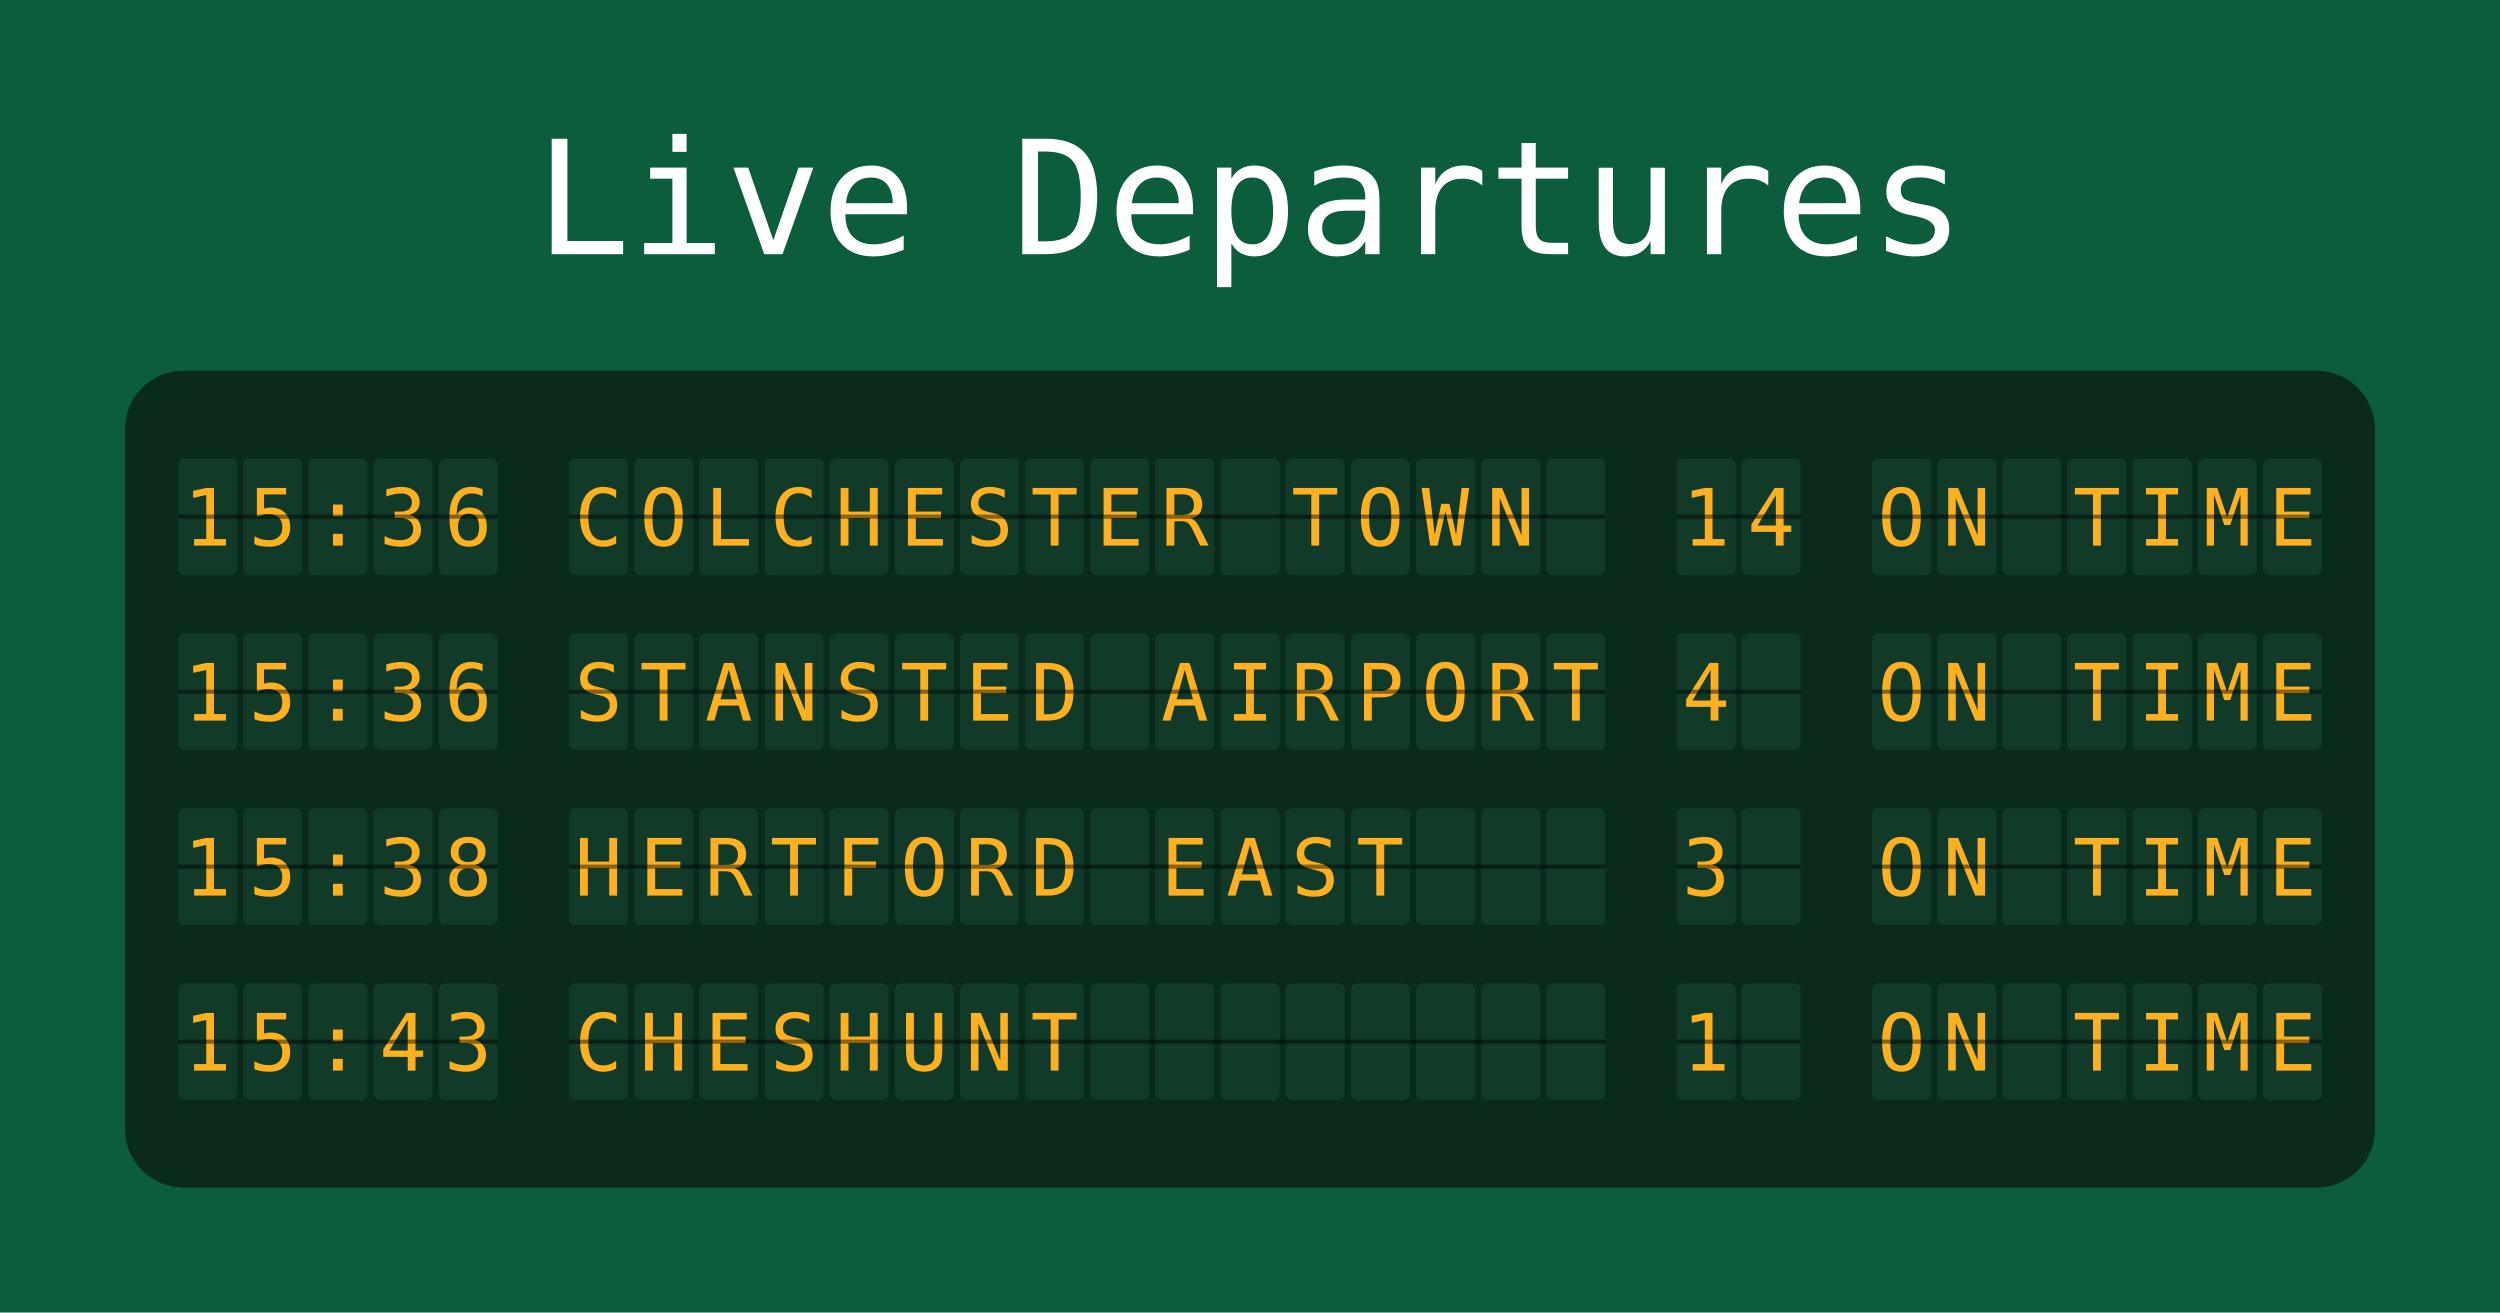
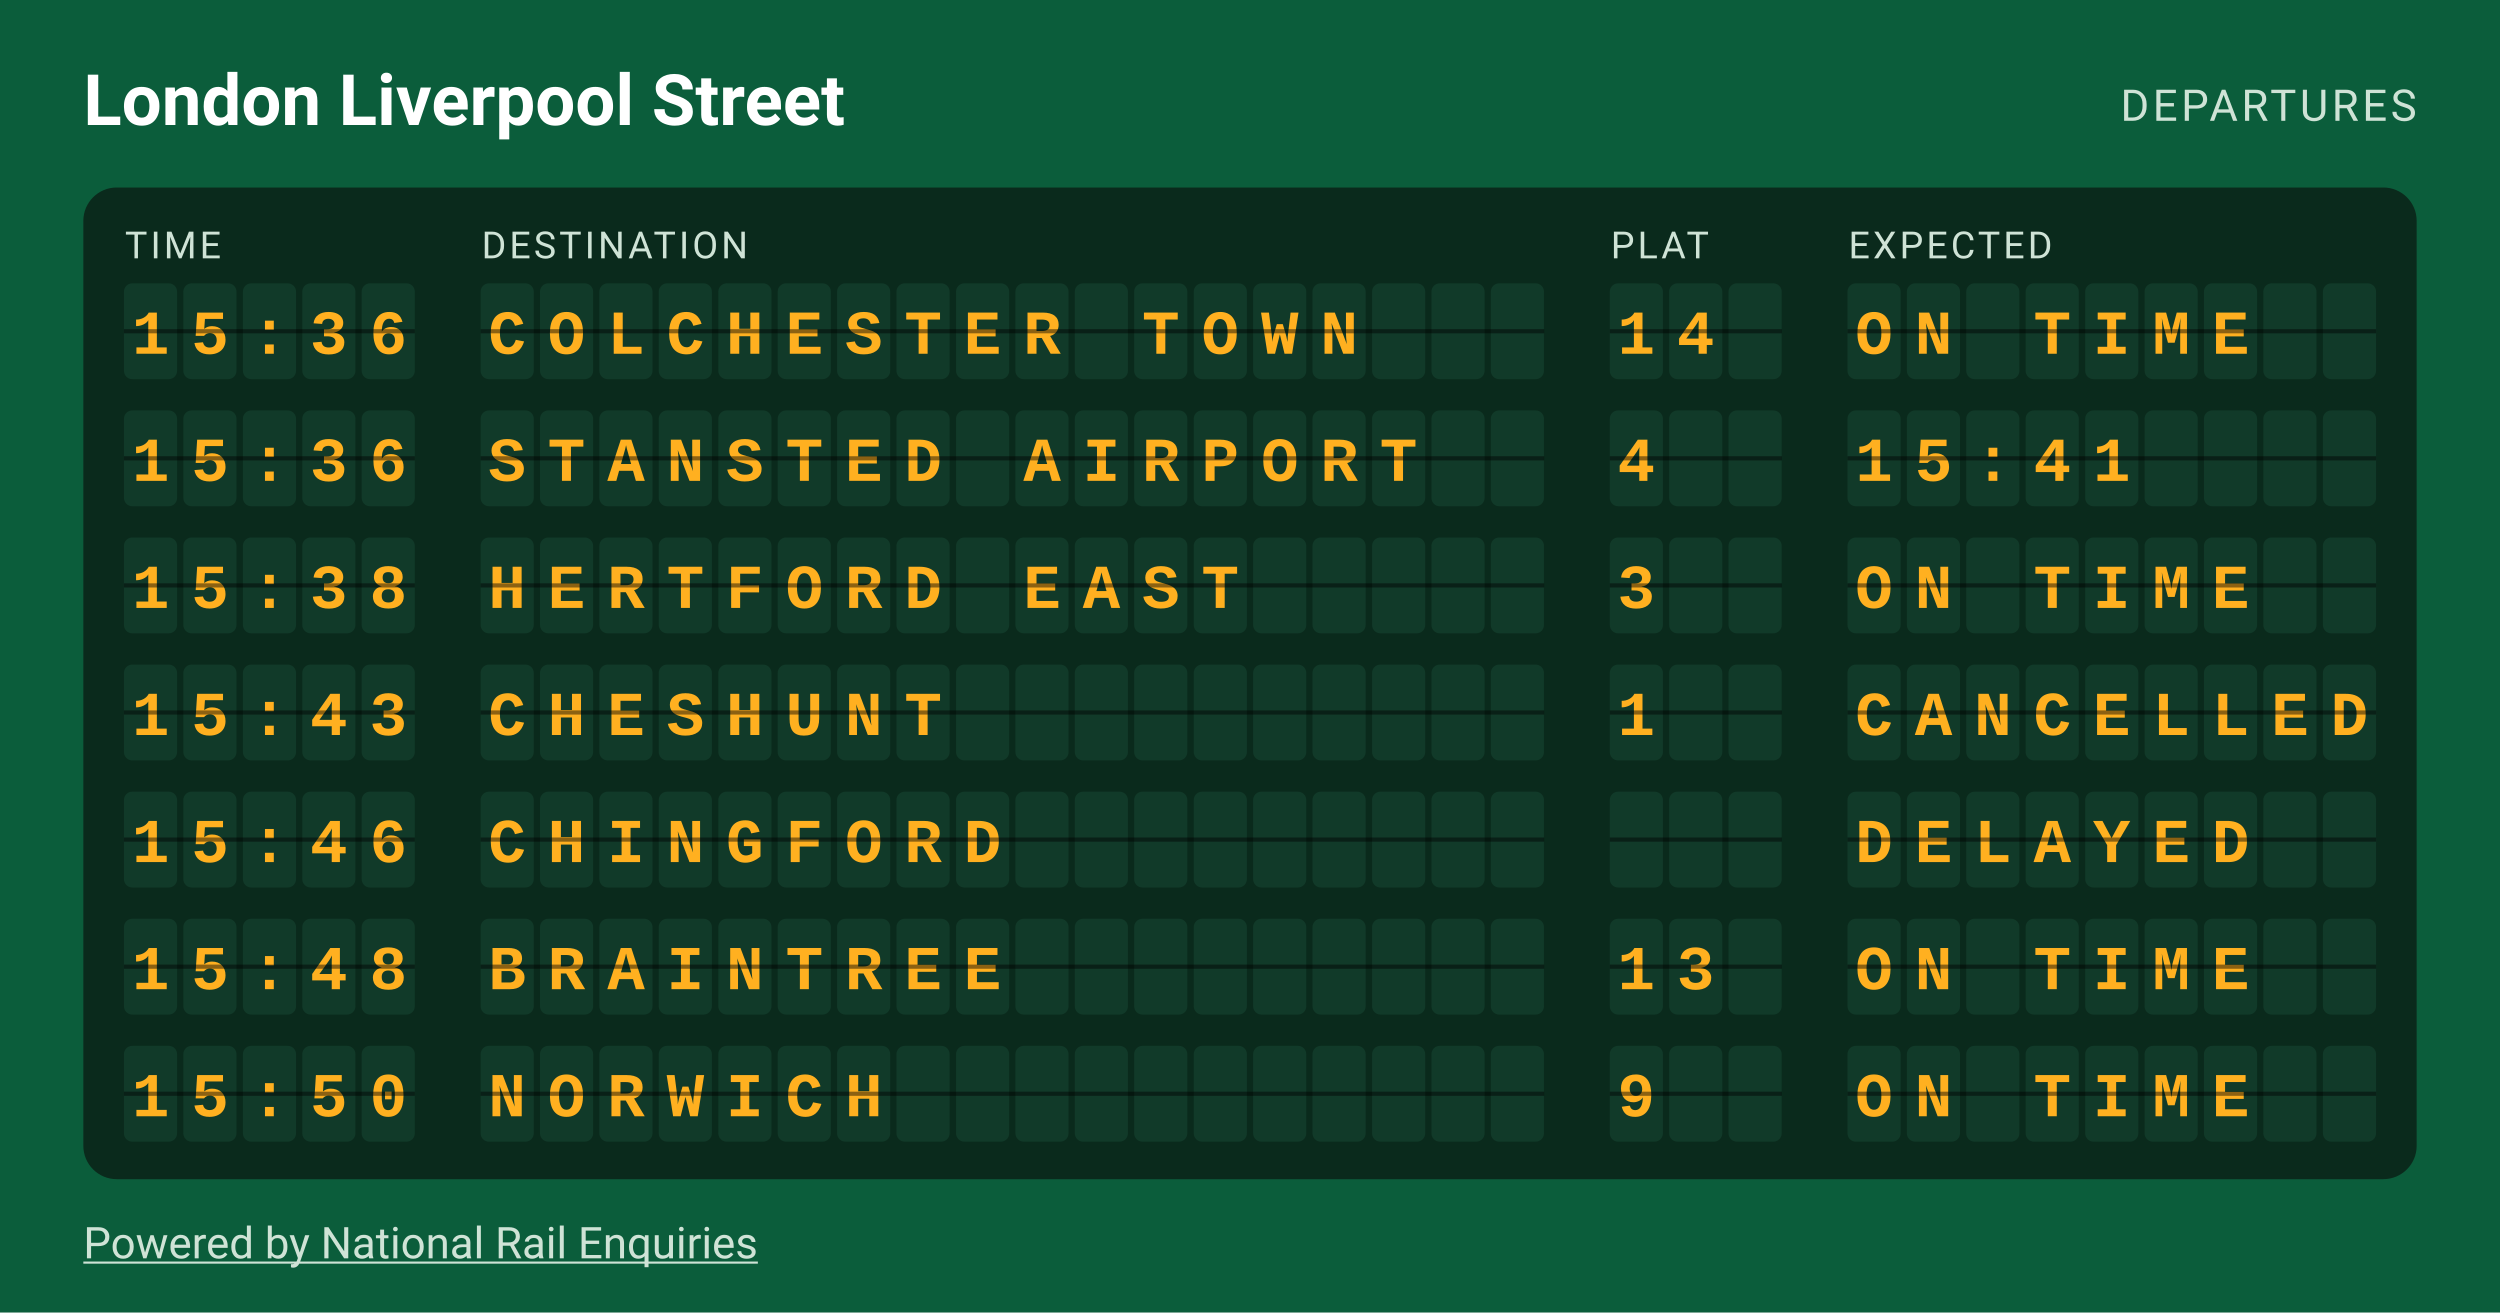
<svg xmlns="http://www.w3.org/2000/svg" viewBox="0 0 1200 630" width="1200" height="630">
  <rect width="1200" height="630" fill="#0b5d3b" />
-   <text x="600" y="122" text-anchor="middle" font-family="Menlo, monospace" font-size="76" fill="#ffffff">Live Departures</text>
-   <rect x="60" y="178" width="1080" height="392" rx="28" fill="#0a2a1c" />
-   <g fill="#113a29">
-     <rect x="85.5" y="220" width="28.3" height="56" rx="3" />
-     <rect x="116.8" y="220" width="28.3" height="56" rx="3" />
-     <rect x="148" y="220" width="28.3" height="56" rx="3" />
-     <rect x="179.3" y="220" width="28.3" height="56" rx="3" />
-     <rect x="210.6" y="220" width="28.3" height="56" rx="3" />
-     <rect x="273.1" y="220" width="28.3" height="56" rx="3" />
-     <rect x="304.4" y="220" width="28.3" height="56" rx="3" />
-     <rect x="335.7" y="220" width="28.3" height="56" rx="3" />
-     <rect x="367" y="220" width="28.3" height="56" rx="3" />
-     <rect x="398.2" y="220" width="28.3" height="56" rx="3" />
-     <rect x="429.5" y="220" width="28.3" height="56" rx="3" />
-     <rect x="460.8" y="220" width="28.3" height="56" rx="3" />
-     <rect x="492" y="220" width="28.3" height="56" rx="3" />
-     <rect x="523.3" y="220" width="28.3" height="56" rx="3" />
-     <rect x="554.6" y="220" width="28.3" height="56" rx="3" />
-     <rect x="585.9" y="220" width="28.3" height="56" rx="3" />
-     <rect x="617.1" y="220" width="28.3" height="56" rx="3" />
-     <rect x="648.4" y="220" width="28.3" height="56" rx="3" />
-     <rect x="679.7" y="220" width="28.3" height="56" rx="3" />
-     <rect x="711" y="220" width="28.3" height="56" rx="3" />
-     <rect x="742.2" y="220" width="28.3" height="56" rx="3" />
-     <rect x="804.8" y="220" width="28.3" height="56" rx="3" />
-     <rect x="836" y="220" width="28.3" height="56" rx="3" />
-     <rect x="898.6" y="220" width="28.3" height="56" rx="3" />
-     <rect x="929.9" y="220" width="28.3" height="56" rx="3" />
-     <rect x="961.1" y="220" width="28.3" height="56" rx="3" />
-     <rect x="992.4" y="220" width="28.3" height="56" rx="3" />
-     <rect x="1023.7" y="220" width="28.3" height="56" rx="3" />
-     <rect x="1055" y="220" width="28.3" height="56" rx="3" />
-     <rect x="1086.2" y="220" width="28.3" height="56" rx="3" />
-   </g>
-   <g font-family="Menlo, monospace" font-size="38" text-anchor="middle" fill="#ffb020">
-     <text x="99.6" y="261.9">1</text>
-     <text x="130.9" y="261.9">5</text>
-     <text x="162.2" y="261.9">:</text>
-     <text x="193.5" y="261.9">3</text>
-     <text x="224.7" y="261.9">6</text>
-     <text x="287.3" y="261.9">C</text>
-     <text x="318.5" y="261.9">O</text>
-     <text x="349.8" y="261.9">L</text>
-     <text x="381.1" y="261.9">C</text>
-     <text x="412.4" y="261.9">H</text>
-     <text x="443.6" y="261.9">E</text>
-     <text x="474.9" y="261.9">S</text>
-     <text x="506.2" y="261.9">T</text>
-     <text x="537.5" y="261.9">E</text>
-     <text x="568.7" y="261.9">R</text>
-     <text x="631.3" y="261.9">T</text>
-     <text x="662.5" y="261.9">O</text>
-     <text x="693.8" y="261.9">W</text>
-     <text x="725.1" y="261.9">N</text>
-     <text x="818.9" y="261.9">1</text>
-     <text x="850.2" y="261.9">4</text>
-     <text x="912.7" y="261.9">O</text>
-     <text x="944" y="261.9">N</text>
-     <text x="1006.5" y="261.9">T</text>
-     <text x="1037.8" y="261.9">I</text>
-     <text x="1069.1" y="261.9">M</text>
-     <text x="1100.4" y="261.9">E</text>
-   </g>
-   <g fill="#000000" opacity=".45">
-     <rect x="85.5" y="247" width="153.4" height="2" />
-     <rect x="273.1" y="247" width="497.4" height="2" />
-     <rect x="804.8" y="247" width="59.5" height="2" />
-     <rect x="898.6" y="247" width="215.9" height="2" />
-   </g>
-   <g fill="#113a29">
-     <rect x="85.5" y="304" width="28.3" height="56" rx="3" />
-     <rect x="116.8" y="304" width="28.3" height="56" rx="3" />
-     <rect x="148" y="304" width="28.3" height="56" rx="3" />
-     <rect x="179.3" y="304" width="28.3" height="56" rx="3" />
-     <rect x="210.6" y="304" width="28.3" height="56" rx="3" />
-     <rect x="273.1" y="304" width="28.3" height="56" rx="3" />
-     <rect x="304.4" y="304" width="28.3" height="56" rx="3" />
-     <rect x="335.7" y="304" width="28.3" height="56" rx="3" />
-     <rect x="367" y="304" width="28.3" height="56" rx="3" />
-     <rect x="398.2" y="304" width="28.3" height="56" rx="3" />
-     <rect x="429.5" y="304" width="28.3" height="56" rx="3" />
-     <rect x="460.8" y="304" width="28.3" height="56" rx="3" />
-     <rect x="492" y="304" width="28.3" height="56" rx="3" />
-     <rect x="523.3" y="304" width="28.3" height="56" rx="3" />
-     <rect x="554.6" y="304" width="28.3" height="56" rx="3" />
-     <rect x="585.9" y="304" width="28.3" height="56" rx="3" />
-     <rect x="617.1" y="304" width="28.3" height="56" rx="3" />
-     <rect x="648.4" y="304" width="28.3" height="56" rx="3" />
-     <rect x="679.7" y="304" width="28.3" height="56" rx="3" />
-     <rect x="711" y="304" width="28.3" height="56" rx="3" />
-     <rect x="742.2" y="304" width="28.3" height="56" rx="3" />
-     <rect x="804.8" y="304" width="28.3" height="56" rx="3" />
-     <rect x="836" y="304" width="28.3" height="56" rx="3" />
-     <rect x="898.6" y="304" width="28.3" height="56" rx="3" />
-     <rect x="929.9" y="304" width="28.3" height="56" rx="3" />
-     <rect x="961.1" y="304" width="28.3" height="56" rx="3" />
-     <rect x="992.4" y="304" width="28.3" height="56" rx="3" />
-     <rect x="1023.7" y="304" width="28.3" height="56" rx="3" />
-     <rect x="1055" y="304" width="28.3" height="56" rx="3" />
-     <rect x="1086.2" y="304" width="28.3" height="56" rx="3" />
-   </g>
-   <g font-family="Menlo, monospace" font-size="38" text-anchor="middle" fill="#ffb020">
-     <text x="99.6" y="345.9">1</text>
-     <text x="130.9" y="345.9">5</text>
-     <text x="162.2" y="345.9">:</text>
-     <text x="193.5" y="345.9">3</text>
-     <text x="224.7" y="345.9">6</text>
-     <text x="287.3" y="345.9">S</text>
-     <text x="318.5" y="345.9">T</text>
-     <text x="349.8" y="345.9">A</text>
-     <text x="381.1" y="345.9">N</text>
-     <text x="412.4" y="345.9">S</text>
-     <text x="443.6" y="345.9">T</text>
-     <text x="474.9" y="345.9">E</text>
-     <text x="506.2" y="345.9">D</text>
-     <text x="568.7" y="345.9">A</text>
-     <text x="600" y="345.9">I</text>
-     <text x="631.3" y="345.9">R</text>
-     <text x="662.5" y="345.9">P</text>
-     <text x="693.8" y="345.9">O</text>
-     <text x="725.1" y="345.9">R</text>
-     <text x="756.4" y="345.9">T</text>
-     <text x="818.9" y="345.9">4</text>
-     <text x="912.7" y="345.9">O</text>
-     <text x="944" y="345.9">N</text>
-     <text x="1006.5" y="345.9">T</text>
-     <text x="1037.8" y="345.9">I</text>
-     <text x="1069.1" y="345.9">M</text>
-     <text x="1100.4" y="345.9">E</text>
-   </g>
-   <g fill="#000000" opacity=".45">
-     <rect x="85.5" y="331" width="153.4" height="2" />
-     <rect x="273.1" y="331" width="497.4" height="2" />
-     <rect x="804.8" y="331" width="59.5" height="2" />
-     <rect x="898.6" y="331" width="215.9" height="2" />
-   </g>
-   <g fill="#113a29">
-     <rect x="85.5" y="388" width="28.3" height="56" rx="3" />
-     <rect x="116.8" y="388" width="28.3" height="56" rx="3" />
-     <rect x="148" y="388" width="28.3" height="56" rx="3" />
-     <rect x="179.3" y="388" width="28.3" height="56" rx="3" />
-     <rect x="210.6" y="388" width="28.3" height="56" rx="3" />
-     <rect x="273.1" y="388" width="28.3" height="56" rx="3" />
-     <rect x="304.4" y="388" width="28.3" height="56" rx="3" />
-     <rect x="335.7" y="388" width="28.3" height="56" rx="3" />
-     <rect x="367" y="388" width="28.3" height="56" rx="3" />
-     <rect x="398.2" y="388" width="28.3" height="56" rx="3" />
-     <rect x="429.5" y="388" width="28.3" height="56" rx="3" />
-     <rect x="460.8" y="388" width="28.3" height="56" rx="3" />
-     <rect x="492" y="388" width="28.3" height="56" rx="3" />
-     <rect x="523.3" y="388" width="28.3" height="56" rx="3" />
-     <rect x="554.6" y="388" width="28.3" height="56" rx="3" />
-     <rect x="585.9" y="388" width="28.3" height="56" rx="3" />
-     <rect x="617.1" y="388" width="28.3" height="56" rx="3" />
-     <rect x="648.4" y="388" width="28.3" height="56" rx="3" />
-     <rect x="679.7" y="388" width="28.3" height="56" rx="3" />
-     <rect x="711" y="388" width="28.3" height="56" rx="3" />
-     <rect x="742.2" y="388" width="28.3" height="56" rx="3" />
-     <rect x="804.8" y="388" width="28.3" height="56" rx="3" />
-     <rect x="836" y="388" width="28.3" height="56" rx="3" />
-     <rect x="898.6" y="388" width="28.3" height="56" rx="3" />
-     <rect x="929.9" y="388" width="28.3" height="56" rx="3" />
-     <rect x="961.1" y="388" width="28.3" height="56" rx="3" />
-     <rect x="992.4" y="388" width="28.3" height="56" rx="3" />
-     <rect x="1023.7" y="388" width="28.3" height="56" rx="3" />
-     <rect x="1055" y="388" width="28.3" height="56" rx="3" />
-     <rect x="1086.2" y="388" width="28.3" height="56" rx="3" />
-   </g>
-   <g font-family="Menlo, monospace" font-size="38" text-anchor="middle" fill="#ffb020">
-     <text x="99.6" y="429.9">1</text>
-     <text x="130.9" y="429.9">5</text>
-     <text x="162.2" y="429.9">:</text>
-     <text x="193.5" y="429.9">3</text>
-     <text x="224.7" y="429.9">8</text>
-     <text x="287.3" y="429.9">H</text>
-     <text x="318.5" y="429.9">E</text>
-     <text x="349.8" y="429.9">R</text>
-     <text x="381.1" y="429.9">T</text>
-     <text x="412.4" y="429.9">F</text>
-     <text x="443.6" y="429.9">O</text>
-     <text x="474.9" y="429.9">R</text>
-     <text x="506.2" y="429.9">D</text>
-     <text x="568.7" y="429.9">E</text>
-     <text x="600" y="429.9">A</text>
-     <text x="631.3" y="429.9">S</text>
-     <text x="662.5" y="429.9">T</text>
-     <text x="818.9" y="429.9">3</text>
-     <text x="912.7" y="429.9">O</text>
-     <text x="944" y="429.9">N</text>
-     <text x="1006.5" y="429.9">T</text>
-     <text x="1037.8" y="429.9">I</text>
-     <text x="1069.1" y="429.9">M</text>
-     <text x="1100.4" y="429.9">E</text>
-   </g>
-   <g fill="#000000" opacity=".45">
-     <rect x="85.5" y="415" width="153.4" height="2" />
-     <rect x="273.1" y="415" width="497.4" height="2" />
-     <rect x="804.8" y="415" width="59.5" height="2" />
-     <rect x="898.6" y="415" width="215.9" height="2" />
-   </g>
-   <g fill="#113a29">
-     <rect x="85.5" y="472" width="28.3" height="56" rx="3" />
-     <rect x="116.8" y="472" width="28.3" height="56" rx="3" />
-     <rect x="148" y="472" width="28.3" height="56" rx="3" />
-     <rect x="179.3" y="472" width="28.3" height="56" rx="3" />
-     <rect x="210.6" y="472" width="28.3" height="56" rx="3" />
-     <rect x="273.1" y="472" width="28.3" height="56" rx="3" />
-     <rect x="304.4" y="472" width="28.3" height="56" rx="3" />
-     <rect x="335.7" y="472" width="28.3" height="56" rx="3" />
-     <rect x="367" y="472" width="28.3" height="56" rx="3" />
-     <rect x="398.2" y="472" width="28.3" height="56" rx="3" />
-     <rect x="429.5" y="472" width="28.3" height="56" rx="3" />
-     <rect x="460.8" y="472" width="28.3" height="56" rx="3" />
-     <rect x="492" y="472" width="28.3" height="56" rx="3" />
-     <rect x="523.3" y="472" width="28.3" height="56" rx="3" />
-     <rect x="554.6" y="472" width="28.3" height="56" rx="3" />
-     <rect x="585.9" y="472" width="28.3" height="56" rx="3" />
-     <rect x="617.1" y="472" width="28.3" height="56" rx="3" />
-     <rect x="648.4" y="472" width="28.3" height="56" rx="3" />
-     <rect x="679.7" y="472" width="28.3" height="56" rx="3" />
-     <rect x="711" y="472" width="28.3" height="56" rx="3" />
-     <rect x="742.2" y="472" width="28.3" height="56" rx="3" />
-     <rect x="804.8" y="472" width="28.3" height="56" rx="3" />
-     <rect x="836" y="472" width="28.3" height="56" rx="3" />
-     <rect x="898.6" y="472" width="28.3" height="56" rx="3" />
-     <rect x="929.9" y="472" width="28.3" height="56" rx="3" />
-     <rect x="961.1" y="472" width="28.3" height="56" rx="3" />
-     <rect x="992.4" y="472" width="28.3" height="56" rx="3" />
-     <rect x="1023.7" y="472" width="28.3" height="56" rx="3" />
-     <rect x="1055" y="472" width="28.3" height="56" rx="3" />
-     <rect x="1086.2" y="472" width="28.3" height="56" rx="3" />
-   </g>
-   <g font-family="Menlo, monospace" font-size="38" text-anchor="middle" fill="#ffb020">
-     <text x="99.6" y="513.9">1</text>
-     <text x="130.9" y="513.9">5</text>
-     <text x="162.2" y="513.9">:</text>
-     <text x="193.5" y="513.9">4</text>
-     <text x="224.7" y="513.9">3</text>
-     <text x="287.3" y="513.9">C</text>
-     <text x="318.5" y="513.9">H</text>
-     <text x="349.8" y="513.9">E</text>
-     <text x="381.1" y="513.9">S</text>
-     <text x="412.4" y="513.9">H</text>
-     <text x="443.6" y="513.9">U</text>
-     <text x="474.9" y="513.9">N</text>
-     <text x="506.2" y="513.9">T</text>
-     <text x="818.9" y="513.9">1</text>
-     <text x="912.7" y="513.9">O</text>
-     <text x="944" y="513.9">N</text>
-     <text x="1006.5" y="513.9">T</text>
-     <text x="1037.8" y="513.9">I</text>
-     <text x="1069.1" y="513.9">M</text>
-     <text x="1100.4" y="513.9">E</text>
-   </g>
-   <g fill="#000000" opacity=".45">
-     <rect x="85.5" y="499" width="153.4" height="2" />
-     <rect x="273.1" y="499" width="497.4" height="2" />
-     <rect x="804.8" y="499" width="59.5" height="2" />
-     <rect x="898.6" y="499" width="215.9" height="2" />
+   <g font-family="system-ui, -apple-system, 'Segoe UI', Roboto, 'Helvetica Neue', Arial, sans-serif">
+     <text x="40" y="60" font-size="34" font-weight="600" fill="#ffffff">London Liverpool Street</text>
+     <text x="1160" y="58" text-anchor="end" font-size="21" letter-spacing="1.7" fill="#cfe3d6">DEPARTURES</text>
+     <text x="40" y="604" font-size="21" fill="#cfe3d6" text-decoration="underline">Powered by National Rail Enquiries</text>
+   </g>
+   <rect x="40" y="90" width="1120" height="476" rx="16" fill="#0a2a1c" />
+   <g font-family="system-ui, -apple-system, 'Segoe UI', Roboto, 'Helvetica Neue', Arial, sans-serif" font-size="18" letter-spacing="1.5" fill="#cfe3d6">
+     <text x="60" y="124">TIME</text>
+     <text x="231.2" y="124">DESTINATION</text>
+     <text x="773.2" y="124">PLAT</text>
+     <text x="887.3" y="124">EXPECTED</text>
+   </g>
+   <g fill="#113a29">
+     <rect x="59.5" y="136" width="25.5" height="46" rx="4" />
+     <rect x="88" y="136" width="25.5" height="46" rx="4" />
+     <rect x="116.6" y="136" width="25.5" height="46" rx="4" />
+     <rect x="145.1" y="136" width="25.5" height="46" rx="4" />
+     <rect x="173.6" y="136" width="25.5" height="46" rx="4" />
+     <rect x="230.7" y="136" width="25.5" height="46" rx="4" />
+     <rect x="259.2" y="136" width="25.5" height="46" rx="4" />
+     <rect x="287.7" y="136" width="25.5" height="46" rx="4" />
+     <rect x="316.2" y="136" width="25.5" height="46" rx="4" />
+     <rect x="344.8" y="136" width="25.5" height="46" rx="4" />
+     <rect x="373.3" y="136" width="25.5" height="46" rx="4" />
+     <rect x="401.8" y="136" width="25.5" height="46" rx="4" />
+     <rect x="430.3" y="136" width="25.5" height="46" rx="4" />
+     <rect x="458.9" y="136" width="25.5" height="46" rx="4" />
+     <rect x="487.4" y="136" width="25.5" height="46" rx="4" />
+     <rect x="515.9" y="136" width="25.5" height="46" rx="4" />
+     <rect x="544.4" y="136" width="25.5" height="46" rx="4" />
+     <rect x="573" y="136" width="25.5" height="46" rx="4" />
+     <rect x="601.5" y="136" width="25.5" height="46" rx="4" />
+     <rect x="630" y="136" width="25.5" height="46" rx="4" />
+     <rect x="658.6" y="136" width="25.5" height="46" rx="4" />
+     <rect x="687.1" y="136" width="25.5" height="46" rx="4" />
+     <rect x="715.6" y="136" width="25.5" height="46" rx="4" />
+     <rect x="772.7" y="136" width="25.5" height="46" rx="4" />
+     <rect x="801.2" y="136" width="25.5" height="46" rx="4" />
+     <rect x="829.7" y="136" width="25.5" height="46" rx="4" />
+     <rect x="886.8" y="136" width="25.5" height="46" rx="4" />
+     <rect x="915.3" y="136" width="25.5" height="46" rx="4" />
+     <rect x="943.8" y="136" width="25.5" height="46" rx="4" />
+     <rect x="972.3" y="136" width="25.5" height="46" rx="4" />
+     <rect x="1000.9" y="136" width="25.5" height="46" rx="4" />
+     <rect x="1029.4" y="136" width="25.5" height="46" rx="4" />
+     <rect x="1057.9" y="136" width="25.5" height="46" rx="4" />
+     <rect x="1086.4" y="136" width="25.5" height="46" rx="4" />
+     <rect x="1115" y="136" width="25.5" height="46" rx="4" />
+   </g>
+   <g font-family="ui-monospace, 'SF Mono', Menlo, Consolas, 'Liberation Mono', monospace" font-size="30" font-weight="600" text-anchor="middle" fill="#ffb020">
+     <text x="72.3" y="169.8">1</text>
+     <text x="100.8" y="169.8">5</text>
+     <text x="129.3" y="169.8">:</text>
+     <text x="157.8" y="169.8">3</text>
+     <text x="186.4" y="169.8">6</text>
+     <text x="243.4" y="169.8">C</text>
+     <text x="271.9" y="169.8">O</text>
+     <text x="300.5" y="169.8">L</text>
+     <text x="329" y="169.8">C</text>
+     <text x="357.5" y="169.8">H</text>
+     <text x="386.1" y="169.8">E</text>
+     <text x="414.6" y="169.8">S</text>
+     <text x="443.1" y="169.8">T</text>
+     <text x="471.6" y="169.8">E</text>
+     <text x="500.2" y="169.8">R</text>
+     <text x="557.2" y="169.8">T</text>
+     <text x="585.7" y="169.8">O</text>
+     <text x="614.3" y="169.8">W</text>
+     <text x="642.8" y="169.8">N</text>
+     <text x="785.4" y="169.8">1</text>
+     <text x="813.9" y="169.8">4</text>
+     <text x="899.5" y="169.8">O</text>
+     <text x="928.1" y="169.8">N</text>
+     <text x="985.1" y="169.8">T</text>
+     <text x="1013.6" y="169.8">I</text>
+     <text x="1042.2" y="169.8">M</text>
+     <text x="1070.7" y="169.8">E</text>
+   </g>
+   <g fill="#000000" opacity=".45">
+     <rect x="59.5" y="158" width="139.6" height="2" />
+     <rect x="230.7" y="158" width="510.5" height="2" />
+     <rect x="772.7" y="158" width="82.6" height="2" />
+     <rect x="886.8" y="158" width="253.7" height="2" />
+   </g>
+   <g fill="#113a29">
+     <rect x="59.5" y="197" width="25.5" height="46" rx="4" />
+     <rect x="88" y="197" width="25.5" height="46" rx="4" />
+     <rect x="116.6" y="197" width="25.5" height="46" rx="4" />
+     <rect x="145.1" y="197" width="25.5" height="46" rx="4" />
+     <rect x="173.6" y="197" width="25.5" height="46" rx="4" />
+     <rect x="230.7" y="197" width="25.5" height="46" rx="4" />
+     <rect x="259.2" y="197" width="25.5" height="46" rx="4" />
+     <rect x="287.7" y="197" width="25.5" height="46" rx="4" />
+     <rect x="316.2" y="197" width="25.5" height="46" rx="4" />
+     <rect x="344.8" y="197" width="25.5" height="46" rx="4" />
+     <rect x="373.3" y="197" width="25.5" height="46" rx="4" />
+     <rect x="401.8" y="197" width="25.5" height="46" rx="4" />
+     <rect x="430.3" y="197" width="25.5" height="46" rx="4" />
+     <rect x="458.9" y="197" width="25.5" height="46" rx="4" />
+     <rect x="487.4" y="197" width="25.5" height="46" rx="4" />
+     <rect x="515.9" y="197" width="25.5" height="46" rx="4" />
+     <rect x="544.4" y="197" width="25.5" height="46" rx="4" />
+     <rect x="573" y="197" width="25.5" height="46" rx="4" />
+     <rect x="601.5" y="197" width="25.5" height="46" rx="4" />
+     <rect x="630" y="197" width="25.5" height="46" rx="4" />
+     <rect x="658.6" y="197" width="25.5" height="46" rx="4" />
+     <rect x="687.1" y="197" width="25.5" height="46" rx="4" />
+     <rect x="715.6" y="197" width="25.5" height="46" rx="4" />
+     <rect x="772.7" y="197" width="25.5" height="46" rx="4" />
+     <rect x="801.2" y="197" width="25.5" height="46" rx="4" />
+     <rect x="829.7" y="197" width="25.5" height="46" rx="4" />
+     <rect x="886.8" y="197" width="25.5" height="46" rx="4" />
+     <rect x="915.3" y="197" width="25.5" height="46" rx="4" />
+     <rect x="943.8" y="197" width="25.5" height="46" rx="4" />
+     <rect x="972.3" y="197" width="25.5" height="46" rx="4" />
+     <rect x="1000.9" y="197" width="25.5" height="46" rx="4" />
+     <rect x="1029.4" y="197" width="25.5" height="46" rx="4" />
+     <rect x="1057.9" y="197" width="25.5" height="46" rx="4" />
+     <rect x="1086.4" y="197" width="25.5" height="46" rx="4" />
+     <rect x="1115" y="197" width="25.5" height="46" rx="4" />
+   </g>
+   <g font-family="ui-monospace, 'SF Mono', Menlo, Consolas, 'Liberation Mono', monospace" font-size="30" font-weight="600" text-anchor="middle" fill="#ffb020">
+     <text x="72.3" y="230.8">1</text>
+     <text x="100.8" y="230.8">5</text>
+     <text x="129.3" y="230.8">:</text>
+     <text x="157.8" y="230.8">3</text>
+     <text x="186.4" y="230.8">6</text>
+     <text x="243.4" y="230.8">S</text>
+     <text x="271.9" y="230.8">T</text>
+     <text x="300.5" y="230.8">A</text>
+     <text x="329" y="230.8">N</text>
+     <text x="357.5" y="230.8">S</text>
+     <text x="386.1" y="230.8">T</text>
+     <text x="414.6" y="230.8">E</text>
+     <text x="443.1" y="230.8">D</text>
+     <text x="500.2" y="230.8">A</text>
+     <text x="528.7" y="230.8">I</text>
+     <text x="557.2" y="230.8">R</text>
+     <text x="585.7" y="230.8">P</text>
+     <text x="614.3" y="230.8">O</text>
+     <text x="642.8" y="230.8">R</text>
+     <text x="671.3" y="230.8">T</text>
+     <text x="785.4" y="230.8">4</text>
+     <text x="899.5" y="230.8">1</text>
+     <text x="928.1" y="230.8">5</text>
+     <text x="956.6" y="230.8">:</text>
+     <text x="985.1" y="230.8">4</text>
+     <text x="1013.6" y="230.8">1</text>
+   </g>
+   <g fill="#000000" opacity=".45">
+     <rect x="59.5" y="219" width="139.6" height="2" />
+     <rect x="230.7" y="219" width="510.5" height="2" />
+     <rect x="772.7" y="219" width="82.6" height="2" />
+     <rect x="886.8" y="219" width="253.7" height="2" />
+   </g>
+   <g fill="#113a29">
+     <rect x="59.5" y="258" width="25.5" height="46" rx="4" />
+     <rect x="88" y="258" width="25.5" height="46" rx="4" />
+     <rect x="116.6" y="258" width="25.5" height="46" rx="4" />
+     <rect x="145.1" y="258" width="25.5" height="46" rx="4" />
+     <rect x="173.6" y="258" width="25.5" height="46" rx="4" />
+     <rect x="230.7" y="258" width="25.5" height="46" rx="4" />
+     <rect x="259.2" y="258" width="25.5" height="46" rx="4" />
+     <rect x="287.7" y="258" width="25.5" height="46" rx="4" />
+     <rect x="316.2" y="258" width="25.5" height="46" rx="4" />
+     <rect x="344.8" y="258" width="25.5" height="46" rx="4" />
+     <rect x="373.3" y="258" width="25.5" height="46" rx="4" />
+     <rect x="401.8" y="258" width="25.5" height="46" rx="4" />
+     <rect x="430.3" y="258" width="25.5" height="46" rx="4" />
+     <rect x="458.9" y="258" width="25.5" height="46" rx="4" />
+     <rect x="487.4" y="258" width="25.5" height="46" rx="4" />
+     <rect x="515.9" y="258" width="25.5" height="46" rx="4" />
+     <rect x="544.4" y="258" width="25.5" height="46" rx="4" />
+     <rect x="573" y="258" width="25.5" height="46" rx="4" />
+     <rect x="601.5" y="258" width="25.5" height="46" rx="4" />
+     <rect x="630" y="258" width="25.5" height="46" rx="4" />
+     <rect x="658.6" y="258" width="25.5" height="46" rx="4" />
+     <rect x="687.1" y="258" width="25.5" height="46" rx="4" />
+     <rect x="715.6" y="258" width="25.5" height="46" rx="4" />
+     <rect x="772.7" y="258" width="25.5" height="46" rx="4" />
+     <rect x="801.2" y="258" width="25.5" height="46" rx="4" />
+     <rect x="829.7" y="258" width="25.5" height="46" rx="4" />
+     <rect x="886.8" y="258" width="25.5" height="46" rx="4" />
+     <rect x="915.3" y="258" width="25.5" height="46" rx="4" />
+     <rect x="943.8" y="258" width="25.5" height="46" rx="4" />
+     <rect x="972.3" y="258" width="25.5" height="46" rx="4" />
+     <rect x="1000.9" y="258" width="25.5" height="46" rx="4" />
+     <rect x="1029.4" y="258" width="25.5" height="46" rx="4" />
+     <rect x="1057.9" y="258" width="25.5" height="46" rx="4" />
+     <rect x="1086.4" y="258" width="25.5" height="46" rx="4" />
+     <rect x="1115" y="258" width="25.5" height="46" rx="4" />
+   </g>
+   <g font-family="ui-monospace, 'SF Mono', Menlo, Consolas, 'Liberation Mono', monospace" font-size="30" font-weight="600" text-anchor="middle" fill="#ffb020">
+     <text x="72.3" y="291.8">1</text>
+     <text x="100.8" y="291.8">5</text>
+     <text x="129.3" y="291.8">:</text>
+     <text x="157.8" y="291.8">3</text>
+     <text x="186.4" y="291.8">8</text>
+     <text x="243.4" y="291.8">H</text>
+     <text x="271.9" y="291.8">E</text>
+     <text x="300.5" y="291.8">R</text>
+     <text x="329" y="291.8">T</text>
+     <text x="357.5" y="291.8">F</text>
+     <text x="386.1" y="291.8">O</text>
+     <text x="414.6" y="291.8">R</text>
+     <text x="443.1" y="291.8">D</text>
+     <text x="500.2" y="291.8">E</text>
+     <text x="528.7" y="291.8">A</text>
+     <text x="557.2" y="291.8">S</text>
+     <text x="585.7" y="291.8">T</text>
+     <text x="785.4" y="291.8">3</text>
+     <text x="899.5" y="291.8">O</text>
+     <text x="928.1" y="291.8">N</text>
+     <text x="985.1" y="291.8">T</text>
+     <text x="1013.6" y="291.8">I</text>
+     <text x="1042.2" y="291.8">M</text>
+     <text x="1070.7" y="291.8">E</text>
+   </g>
+   <g fill="#000000" opacity=".45">
+     <rect x="59.5" y="280" width="139.6" height="2" />
+     <rect x="230.7" y="280" width="510.5" height="2" />
+     <rect x="772.7" y="280" width="82.6" height="2" />
+     <rect x="886.8" y="280" width="253.7" height="2" />
+   </g>
+   <g fill="#113a29">
+     <rect x="59.5" y="319" width="25.5" height="46" rx="4" />
+     <rect x="88" y="319" width="25.5" height="46" rx="4" />
+     <rect x="116.6" y="319" width="25.5" height="46" rx="4" />
+     <rect x="145.1" y="319" width="25.5" height="46" rx="4" />
+     <rect x="173.6" y="319" width="25.5" height="46" rx="4" />
+     <rect x="230.7" y="319" width="25.5" height="46" rx="4" />
+     <rect x="259.2" y="319" width="25.5" height="46" rx="4" />
+     <rect x="287.7" y="319" width="25.5" height="46" rx="4" />
+     <rect x="316.2" y="319" width="25.5" height="46" rx="4" />
+     <rect x="344.8" y="319" width="25.5" height="46" rx="4" />
+     <rect x="373.3" y="319" width="25.5" height="46" rx="4" />
+     <rect x="401.8" y="319" width="25.5" height="46" rx="4" />
+     <rect x="430.3" y="319" width="25.5" height="46" rx="4" />
+     <rect x="458.9" y="319" width="25.5" height="46" rx="4" />
+     <rect x="487.4" y="319" width="25.5" height="46" rx="4" />
+     <rect x="515.9" y="319" width="25.5" height="46" rx="4" />
+     <rect x="544.4" y="319" width="25.5" height="46" rx="4" />
+     <rect x="573" y="319" width="25.5" height="46" rx="4" />
+     <rect x="601.5" y="319" width="25.5" height="46" rx="4" />
+     <rect x="630" y="319" width="25.5" height="46" rx="4" />
+     <rect x="658.6" y="319" width="25.5" height="46" rx="4" />
+     <rect x="687.1" y="319" width="25.5" height="46" rx="4" />
+     <rect x="715.6" y="319" width="25.5" height="46" rx="4" />
+     <rect x="772.7" y="319" width="25.5" height="46" rx="4" />
+     <rect x="801.2" y="319" width="25.5" height="46" rx="4" />
+     <rect x="829.7" y="319" width="25.5" height="46" rx="4" />
+     <rect x="886.8" y="319" width="25.5" height="46" rx="4" />
+     <rect x="915.3" y="319" width="25.5" height="46" rx="4" />
+     <rect x="943.8" y="319" width="25.5" height="46" rx="4" />
+     <rect x="972.3" y="319" width="25.5" height="46" rx="4" />
+     <rect x="1000.9" y="319" width="25.5" height="46" rx="4" />
+     <rect x="1029.4" y="319" width="25.5" height="46" rx="4" />
+     <rect x="1057.9" y="319" width="25.5" height="46" rx="4" />
+     <rect x="1086.4" y="319" width="25.5" height="46" rx="4" />
+     <rect x="1115" y="319" width="25.5" height="46" rx="4" />
+   </g>
+   <g font-family="ui-monospace, 'SF Mono', Menlo, Consolas, 'Liberation Mono', monospace" font-size="30" font-weight="600" text-anchor="middle" fill="#ffb020">
+     <text x="72.3" y="352.8">1</text>
+     <text x="100.8" y="352.8">5</text>
+     <text x="129.3" y="352.8">:</text>
+     <text x="157.8" y="352.8">4</text>
+     <text x="186.4" y="352.8">3</text>
+     <text x="243.4" y="352.8">C</text>
+     <text x="271.9" y="352.8">H</text>
+     <text x="300.5" y="352.8">E</text>
+     <text x="329" y="352.8">S</text>
+     <text x="357.5" y="352.8">H</text>
+     <text x="386.1" y="352.8">U</text>
+     <text x="414.6" y="352.8">N</text>
+     <text x="443.1" y="352.8">T</text>
+     <text x="785.4" y="352.8">1</text>
+     <text x="899.5" y="352.8">C</text>
+     <text x="928.1" y="352.8">A</text>
+     <text x="956.6" y="352.8">N</text>
+     <text x="985.1" y="352.8">C</text>
+     <text x="1013.6" y="352.8">E</text>
+     <text x="1042.2" y="352.8">L</text>
+     <text x="1070.7" y="352.8">L</text>
+     <text x="1099.2" y="352.8">E</text>
+     <text x="1127.7" y="352.8">D</text>
+   </g>
+   <g fill="#000000" opacity=".45">
+     <rect x="59.5" y="341" width="139.6" height="2" />
+     <rect x="230.7" y="341" width="510.5" height="2" />
+     <rect x="772.7" y="341" width="82.6" height="2" />
+     <rect x="886.8" y="341" width="253.7" height="2" />
+   </g>
+   <g fill="#113a29">
+     <rect x="59.5" y="380" width="25.5" height="46" rx="4" />
+     <rect x="88" y="380" width="25.5" height="46" rx="4" />
+     <rect x="116.6" y="380" width="25.5" height="46" rx="4" />
+     <rect x="145.1" y="380" width="25.5" height="46" rx="4" />
+     <rect x="173.6" y="380" width="25.5" height="46" rx="4" />
+     <rect x="230.7" y="380" width="25.5" height="46" rx="4" />
+     <rect x="259.2" y="380" width="25.5" height="46" rx="4" />
+     <rect x="287.7" y="380" width="25.5" height="46" rx="4" />
+     <rect x="316.2" y="380" width="25.5" height="46" rx="4" />
+     <rect x="344.8" y="380" width="25.5" height="46" rx="4" />
+     <rect x="373.3" y="380" width="25.5" height="46" rx="4" />
+     <rect x="401.8" y="380" width="25.5" height="46" rx="4" />
+     <rect x="430.3" y="380" width="25.5" height="46" rx="4" />
+     <rect x="458.9" y="380" width="25.5" height="46" rx="4" />
+     <rect x="487.4" y="380" width="25.5" height="46" rx="4" />
+     <rect x="515.9" y="380" width="25.5" height="46" rx="4" />
+     <rect x="544.4" y="380" width="25.5" height="46" rx="4" />
+     <rect x="573" y="380" width="25.5" height="46" rx="4" />
+     <rect x="601.5" y="380" width="25.5" height="46" rx="4" />
+     <rect x="630" y="380" width="25.5" height="46" rx="4" />
+     <rect x="658.6" y="380" width="25.5" height="46" rx="4" />
+     <rect x="687.1" y="380" width="25.5" height="46" rx="4" />
+     <rect x="715.6" y="380" width="25.5" height="46" rx="4" />
+     <rect x="772.7" y="380" width="25.5" height="46" rx="4" />
+     <rect x="801.2" y="380" width="25.5" height="46" rx="4" />
+     <rect x="829.7" y="380" width="25.5" height="46" rx="4" />
+     <rect x="886.8" y="380" width="25.5" height="46" rx="4" />
+     <rect x="915.3" y="380" width="25.5" height="46" rx="4" />
+     <rect x="943.8" y="380" width="25.5" height="46" rx="4" />
+     <rect x="972.3" y="380" width="25.5" height="46" rx="4" />
+     <rect x="1000.9" y="380" width="25.5" height="46" rx="4" />
+     <rect x="1029.4" y="380" width="25.5" height="46" rx="4" />
+     <rect x="1057.9" y="380" width="25.5" height="46" rx="4" />
+     <rect x="1086.4" y="380" width="25.5" height="46" rx="4" />
+     <rect x="1115" y="380" width="25.5" height="46" rx="4" />
+   </g>
+   <g font-family="ui-monospace, 'SF Mono', Menlo, Consolas, 'Liberation Mono', monospace" font-size="30" font-weight="600" text-anchor="middle" fill="#ffb020">
+     <text x="72.3" y="413.8">1</text>
+     <text x="100.8" y="413.8">5</text>
+     <text x="129.3" y="413.8">:</text>
+     <text x="157.8" y="413.8">4</text>
+     <text x="186.4" y="413.8">6</text>
+     <text x="243.4" y="413.8">C</text>
+     <text x="271.9" y="413.8">H</text>
+     <text x="300.5" y="413.8">I</text>
+     <text x="329" y="413.8">N</text>
+     <text x="357.5" y="413.8">G</text>
+     <text x="386.1" y="413.8">F</text>
+     <text x="414.6" y="413.8">O</text>
+     <text x="443.1" y="413.8">R</text>
+     <text x="471.6" y="413.8">D</text>
+     <text x="899.5" y="413.8">D</text>
+     <text x="928.1" y="413.8">E</text>
+     <text x="956.6" y="413.8">L</text>
+     <text x="985.1" y="413.8">A</text>
+     <text x="1013.6" y="413.8">Y</text>
+     <text x="1042.2" y="413.8">E</text>
+     <text x="1070.7" y="413.8">D</text>
+   </g>
+   <g fill="#000000" opacity=".45">
+     <rect x="59.5" y="402" width="139.6" height="2" />
+     <rect x="230.7" y="402" width="510.5" height="2" />
+     <rect x="772.7" y="402" width="82.6" height="2" />
+     <rect x="886.8" y="402" width="253.7" height="2" />
+   </g>
+   <g fill="#113a29">
+     <rect x="59.5" y="441" width="25.5" height="46" rx="4" />
+     <rect x="88" y="441" width="25.5" height="46" rx="4" />
+     <rect x="116.6" y="441" width="25.5" height="46" rx="4" />
+     <rect x="145.1" y="441" width="25.5" height="46" rx="4" />
+     <rect x="173.6" y="441" width="25.5" height="46" rx="4" />
+     <rect x="230.7" y="441" width="25.5" height="46" rx="4" />
+     <rect x="259.2" y="441" width="25.5" height="46" rx="4" />
+     <rect x="287.7" y="441" width="25.5" height="46" rx="4" />
+     <rect x="316.2" y="441" width="25.5" height="46" rx="4" />
+     <rect x="344.8" y="441" width="25.5" height="46" rx="4" />
+     <rect x="373.3" y="441" width="25.5" height="46" rx="4" />
+     <rect x="401.8" y="441" width="25.5" height="46" rx="4" />
+     <rect x="430.3" y="441" width="25.5" height="46" rx="4" />
+     <rect x="458.9" y="441" width="25.5" height="46" rx="4" />
+     <rect x="487.4" y="441" width="25.5" height="46" rx="4" />
+     <rect x="515.9" y="441" width="25.5" height="46" rx="4" />
+     <rect x="544.4" y="441" width="25.5" height="46" rx="4" />
+     <rect x="573" y="441" width="25.5" height="46" rx="4" />
+     <rect x="601.5" y="441" width="25.5" height="46" rx="4" />
+     <rect x="630" y="441" width="25.5" height="46" rx="4" />
+     <rect x="658.6" y="441" width="25.5" height="46" rx="4" />
+     <rect x="687.1" y="441" width="25.5" height="46" rx="4" />
+     <rect x="715.6" y="441" width="25.5" height="46" rx="4" />
+     <rect x="772.7" y="441" width="25.5" height="46" rx="4" />
+     <rect x="801.2" y="441" width="25.5" height="46" rx="4" />
+     <rect x="829.7" y="441" width="25.5" height="46" rx="4" />
+     <rect x="886.8" y="441" width="25.5" height="46" rx="4" />
+     <rect x="915.3" y="441" width="25.5" height="46" rx="4" />
+     <rect x="943.8" y="441" width="25.5" height="46" rx="4" />
+     <rect x="972.3" y="441" width="25.5" height="46" rx="4" />
+     <rect x="1000.9" y="441" width="25.5" height="46" rx="4" />
+     <rect x="1029.4" y="441" width="25.5" height="46" rx="4" />
+     <rect x="1057.9" y="441" width="25.5" height="46" rx="4" />
+     <rect x="1086.4" y="441" width="25.5" height="46" rx="4" />
+     <rect x="1115" y="441" width="25.5" height="46" rx="4" />
+   </g>
+   <g font-family="ui-monospace, 'SF Mono', Menlo, Consolas, 'Liberation Mono', monospace" font-size="30" font-weight="600" text-anchor="middle" fill="#ffb020">
+     <text x="72.3" y="474.8">1</text>
+     <text x="100.8" y="474.8">5</text>
+     <text x="129.3" y="474.8">:</text>
+     <text x="157.8" y="474.8">4</text>
+     <text x="186.4" y="474.8">8</text>
+     <text x="243.4" y="474.8">B</text>
+     <text x="271.9" y="474.8">R</text>
+     <text x="300.5" y="474.8">A</text>
+     <text x="329" y="474.8">I</text>
+     <text x="357.5" y="474.8">N</text>
+     <text x="386.1" y="474.8">T</text>
+     <text x="414.6" y="474.8">R</text>
+     <text x="443.1" y="474.8">E</text>
+     <text x="471.6" y="474.8">E</text>
+     <text x="785.4" y="474.8">1</text>
+     <text x="813.9" y="474.8">3</text>
+     <text x="899.5" y="474.8">O</text>
+     <text x="928.1" y="474.8">N</text>
+     <text x="985.1" y="474.8">T</text>
+     <text x="1013.6" y="474.8">I</text>
+     <text x="1042.2" y="474.8">M</text>
+     <text x="1070.7" y="474.8">E</text>
+   </g>
+   <g fill="#000000" opacity=".45">
+     <rect x="59.5" y="463" width="139.6" height="2" />
+     <rect x="230.7" y="463" width="510.5" height="2" />
+     <rect x="772.7" y="463" width="82.6" height="2" />
+     <rect x="886.8" y="463" width="253.7" height="2" />
+   </g>
+   <g fill="#113a29">
+     <rect x="59.5" y="502" width="25.5" height="46" rx="4" />
+     <rect x="88" y="502" width="25.5" height="46" rx="4" />
+     <rect x="116.6" y="502" width="25.5" height="46" rx="4" />
+     <rect x="145.1" y="502" width="25.5" height="46" rx="4" />
+     <rect x="173.6" y="502" width="25.5" height="46" rx="4" />
+     <rect x="230.7" y="502" width="25.5" height="46" rx="4" />
+     <rect x="259.2" y="502" width="25.5" height="46" rx="4" />
+     <rect x="287.7" y="502" width="25.5" height="46" rx="4" />
+     <rect x="316.2" y="502" width="25.5" height="46" rx="4" />
+     <rect x="344.8" y="502" width="25.5" height="46" rx="4" />
+     <rect x="373.3" y="502" width="25.5" height="46" rx="4" />
+     <rect x="401.8" y="502" width="25.5" height="46" rx="4" />
+     <rect x="430.3" y="502" width="25.5" height="46" rx="4" />
+     <rect x="458.9" y="502" width="25.5" height="46" rx="4" />
+     <rect x="487.4" y="502" width="25.5" height="46" rx="4" />
+     <rect x="515.9" y="502" width="25.5" height="46" rx="4" />
+     <rect x="544.4" y="502" width="25.5" height="46" rx="4" />
+     <rect x="573" y="502" width="25.5" height="46" rx="4" />
+     <rect x="601.5" y="502" width="25.5" height="46" rx="4" />
+     <rect x="630" y="502" width="25.5" height="46" rx="4" />
+     <rect x="658.6" y="502" width="25.5" height="46" rx="4" />
+     <rect x="687.1" y="502" width="25.5" height="46" rx="4" />
+     <rect x="715.6" y="502" width="25.5" height="46" rx="4" />
+     <rect x="772.7" y="502" width="25.5" height="46" rx="4" />
+     <rect x="801.2" y="502" width="25.5" height="46" rx="4" />
+     <rect x="829.7" y="502" width="25.5" height="46" rx="4" />
+     <rect x="886.8" y="502" width="25.5" height="46" rx="4" />
+     <rect x="915.3" y="502" width="25.5" height="46" rx="4" />
+     <rect x="943.8" y="502" width="25.5" height="46" rx="4" />
+     <rect x="972.3" y="502" width="25.5" height="46" rx="4" />
+     <rect x="1000.9" y="502" width="25.5" height="46" rx="4" />
+     <rect x="1029.4" y="502" width="25.5" height="46" rx="4" />
+     <rect x="1057.9" y="502" width="25.5" height="46" rx="4" />
+     <rect x="1086.4" y="502" width="25.5" height="46" rx="4" />
+     <rect x="1115" y="502" width="25.5" height="46" rx="4" />
+   </g>
+   <g font-family="ui-monospace, 'SF Mono', Menlo, Consolas, 'Liberation Mono', monospace" font-size="30" font-weight="600" text-anchor="middle" fill="#ffb020">
+     <text x="72.3" y="535.8">1</text>
+     <text x="100.8" y="535.8">5</text>
+     <text x="129.3" y="535.8">:</text>
+     <text x="157.8" y="535.8">5</text>
+     <text x="186.4" y="535.8">0</text>
+     <text x="243.4" y="535.8">N</text>
+     <text x="271.9" y="535.8">O</text>
+     <text x="300.5" y="535.8">R</text>
+     <text x="329" y="535.8">W</text>
+     <text x="357.5" y="535.8">I</text>
+     <text x="386.1" y="535.8">C</text>
+     <text x="414.6" y="535.8">H</text>
+     <text x="785.4" y="535.8">9</text>
+     <text x="899.5" y="535.8">O</text>
+     <text x="928.1" y="535.8">N</text>
+     <text x="985.1" y="535.8">T</text>
+     <text x="1013.6" y="535.8">I</text>
+     <text x="1042.2" y="535.8">M</text>
+     <text x="1070.7" y="535.8">E</text>
+   </g>
+   <g fill="#000000" opacity=".45">
+     <rect x="59.5" y="524" width="139.6" height="2" />
+     <rect x="230.7" y="524" width="510.5" height="2" />
+     <rect x="772.7" y="524" width="82.6" height="2" />
+     <rect x="886.8" y="524" width="253.7" height="2" />
  </g>
</svg>
